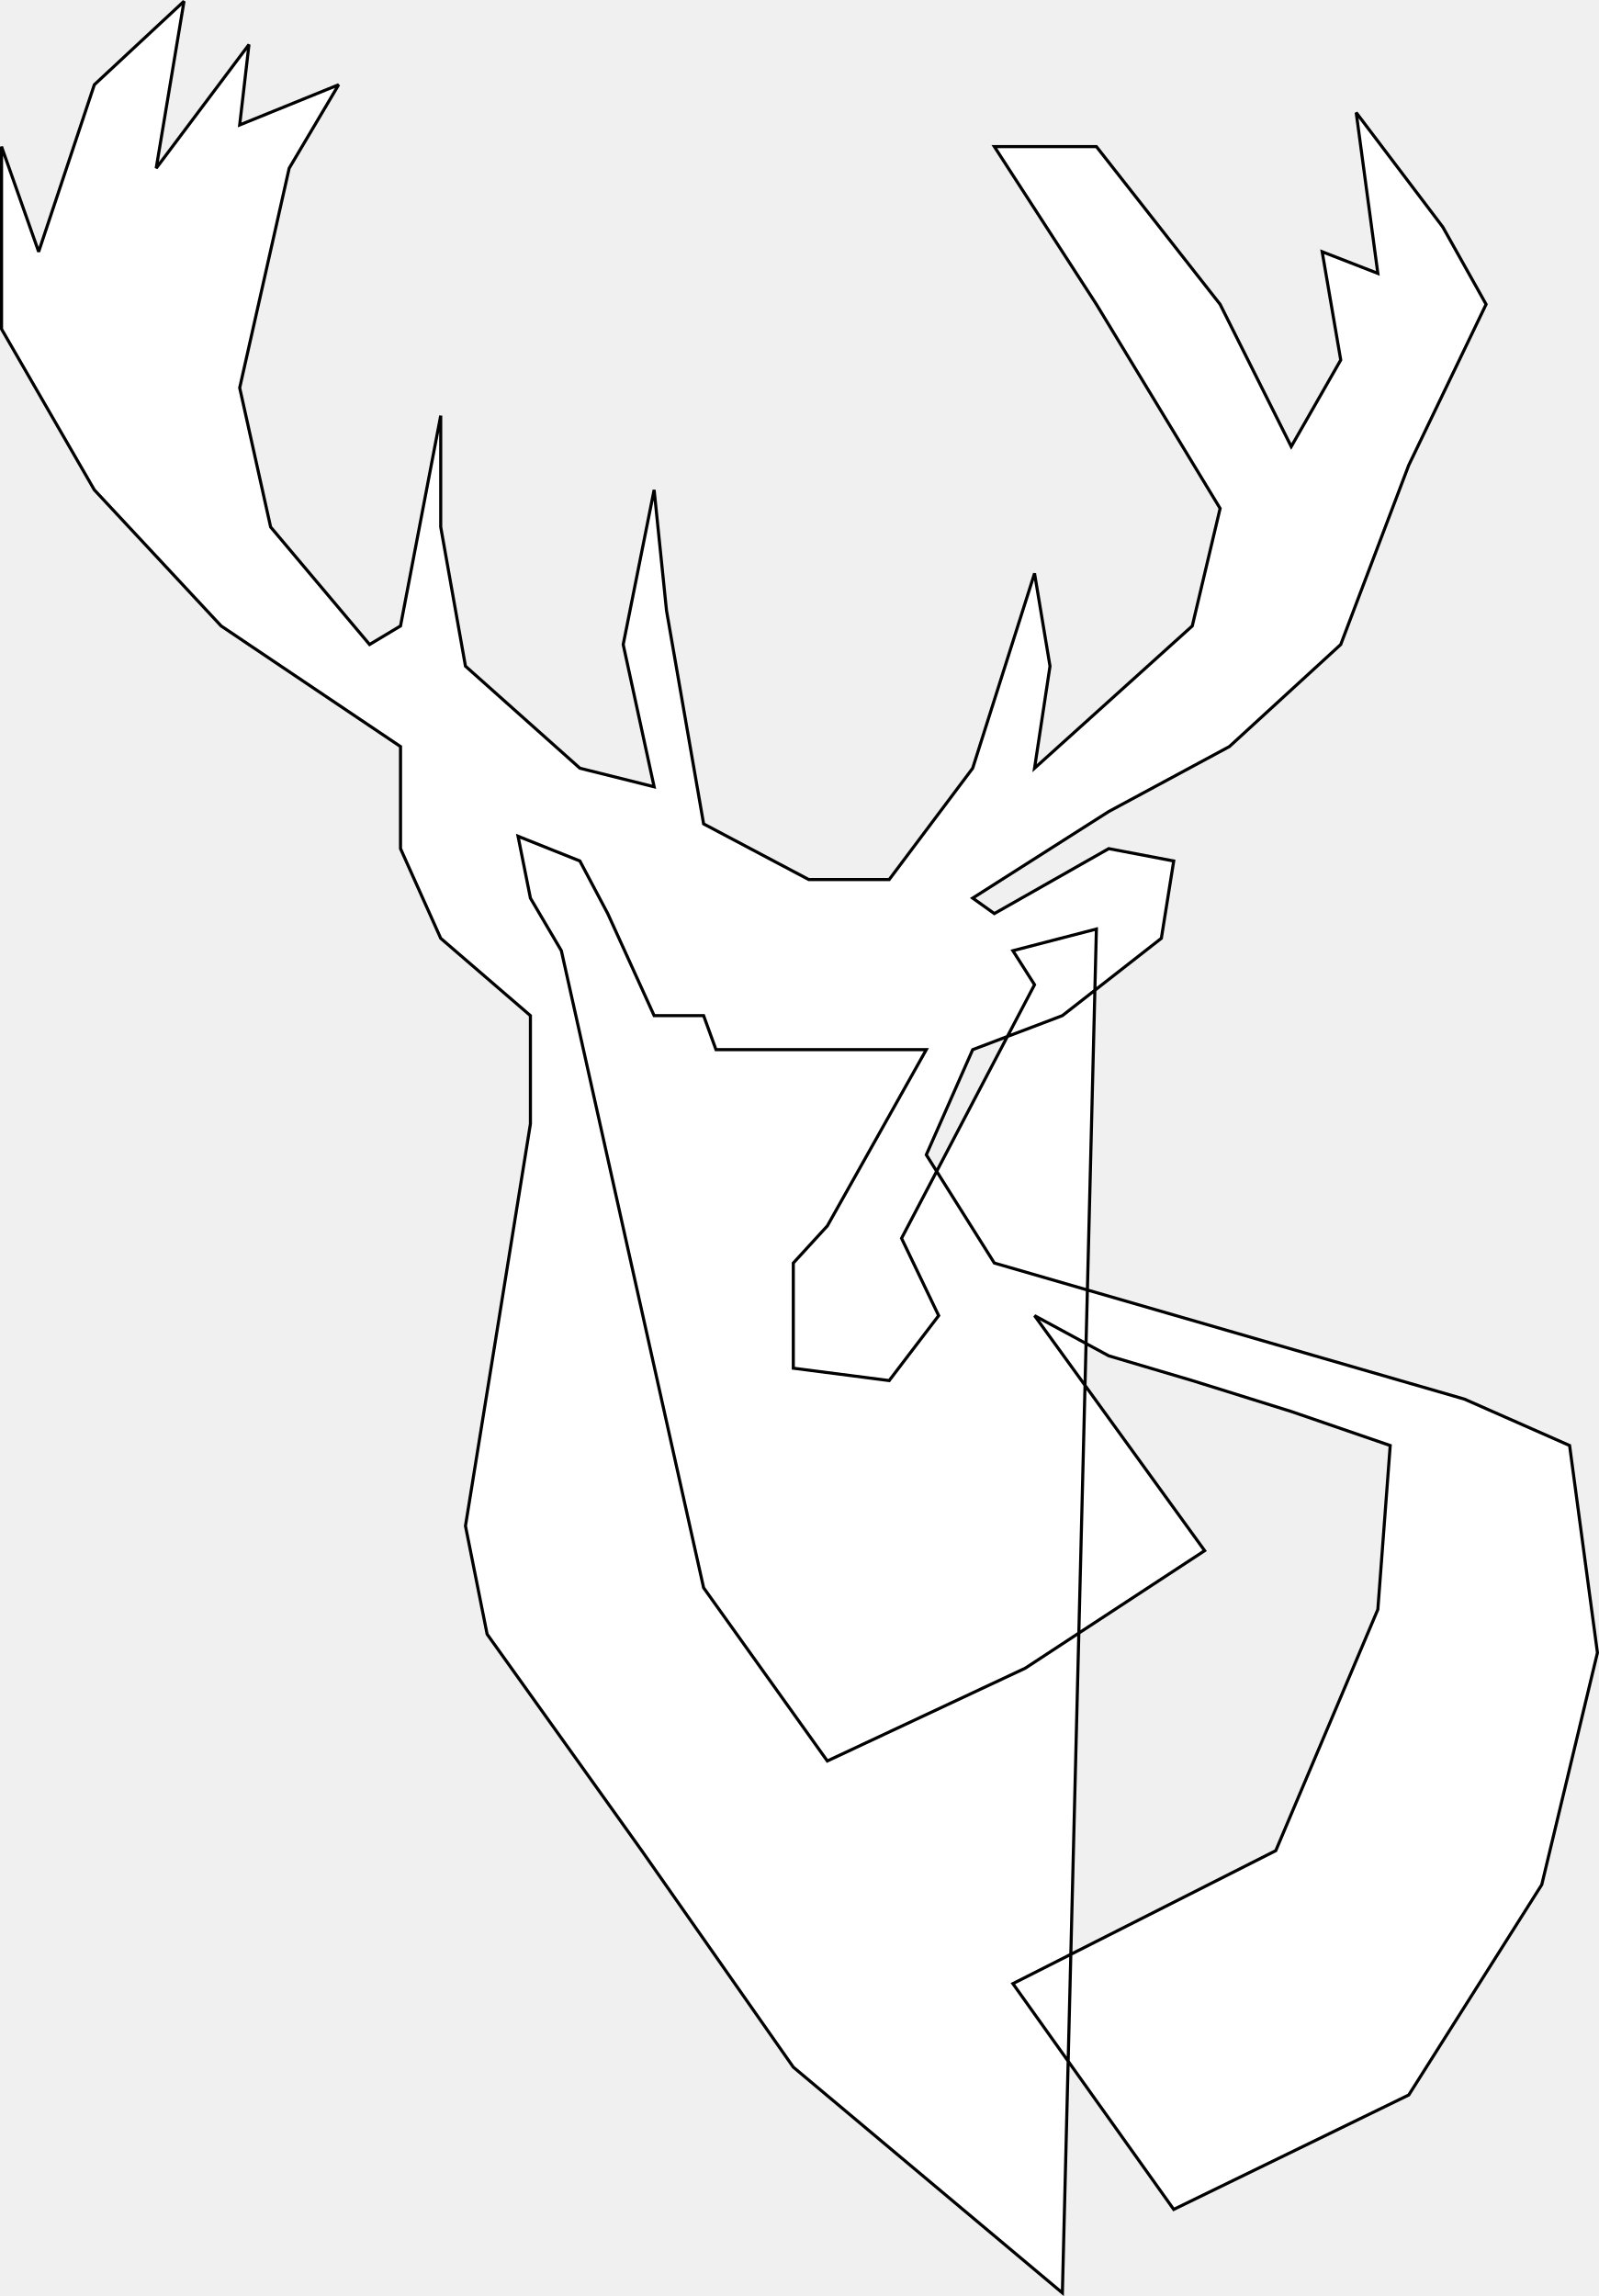
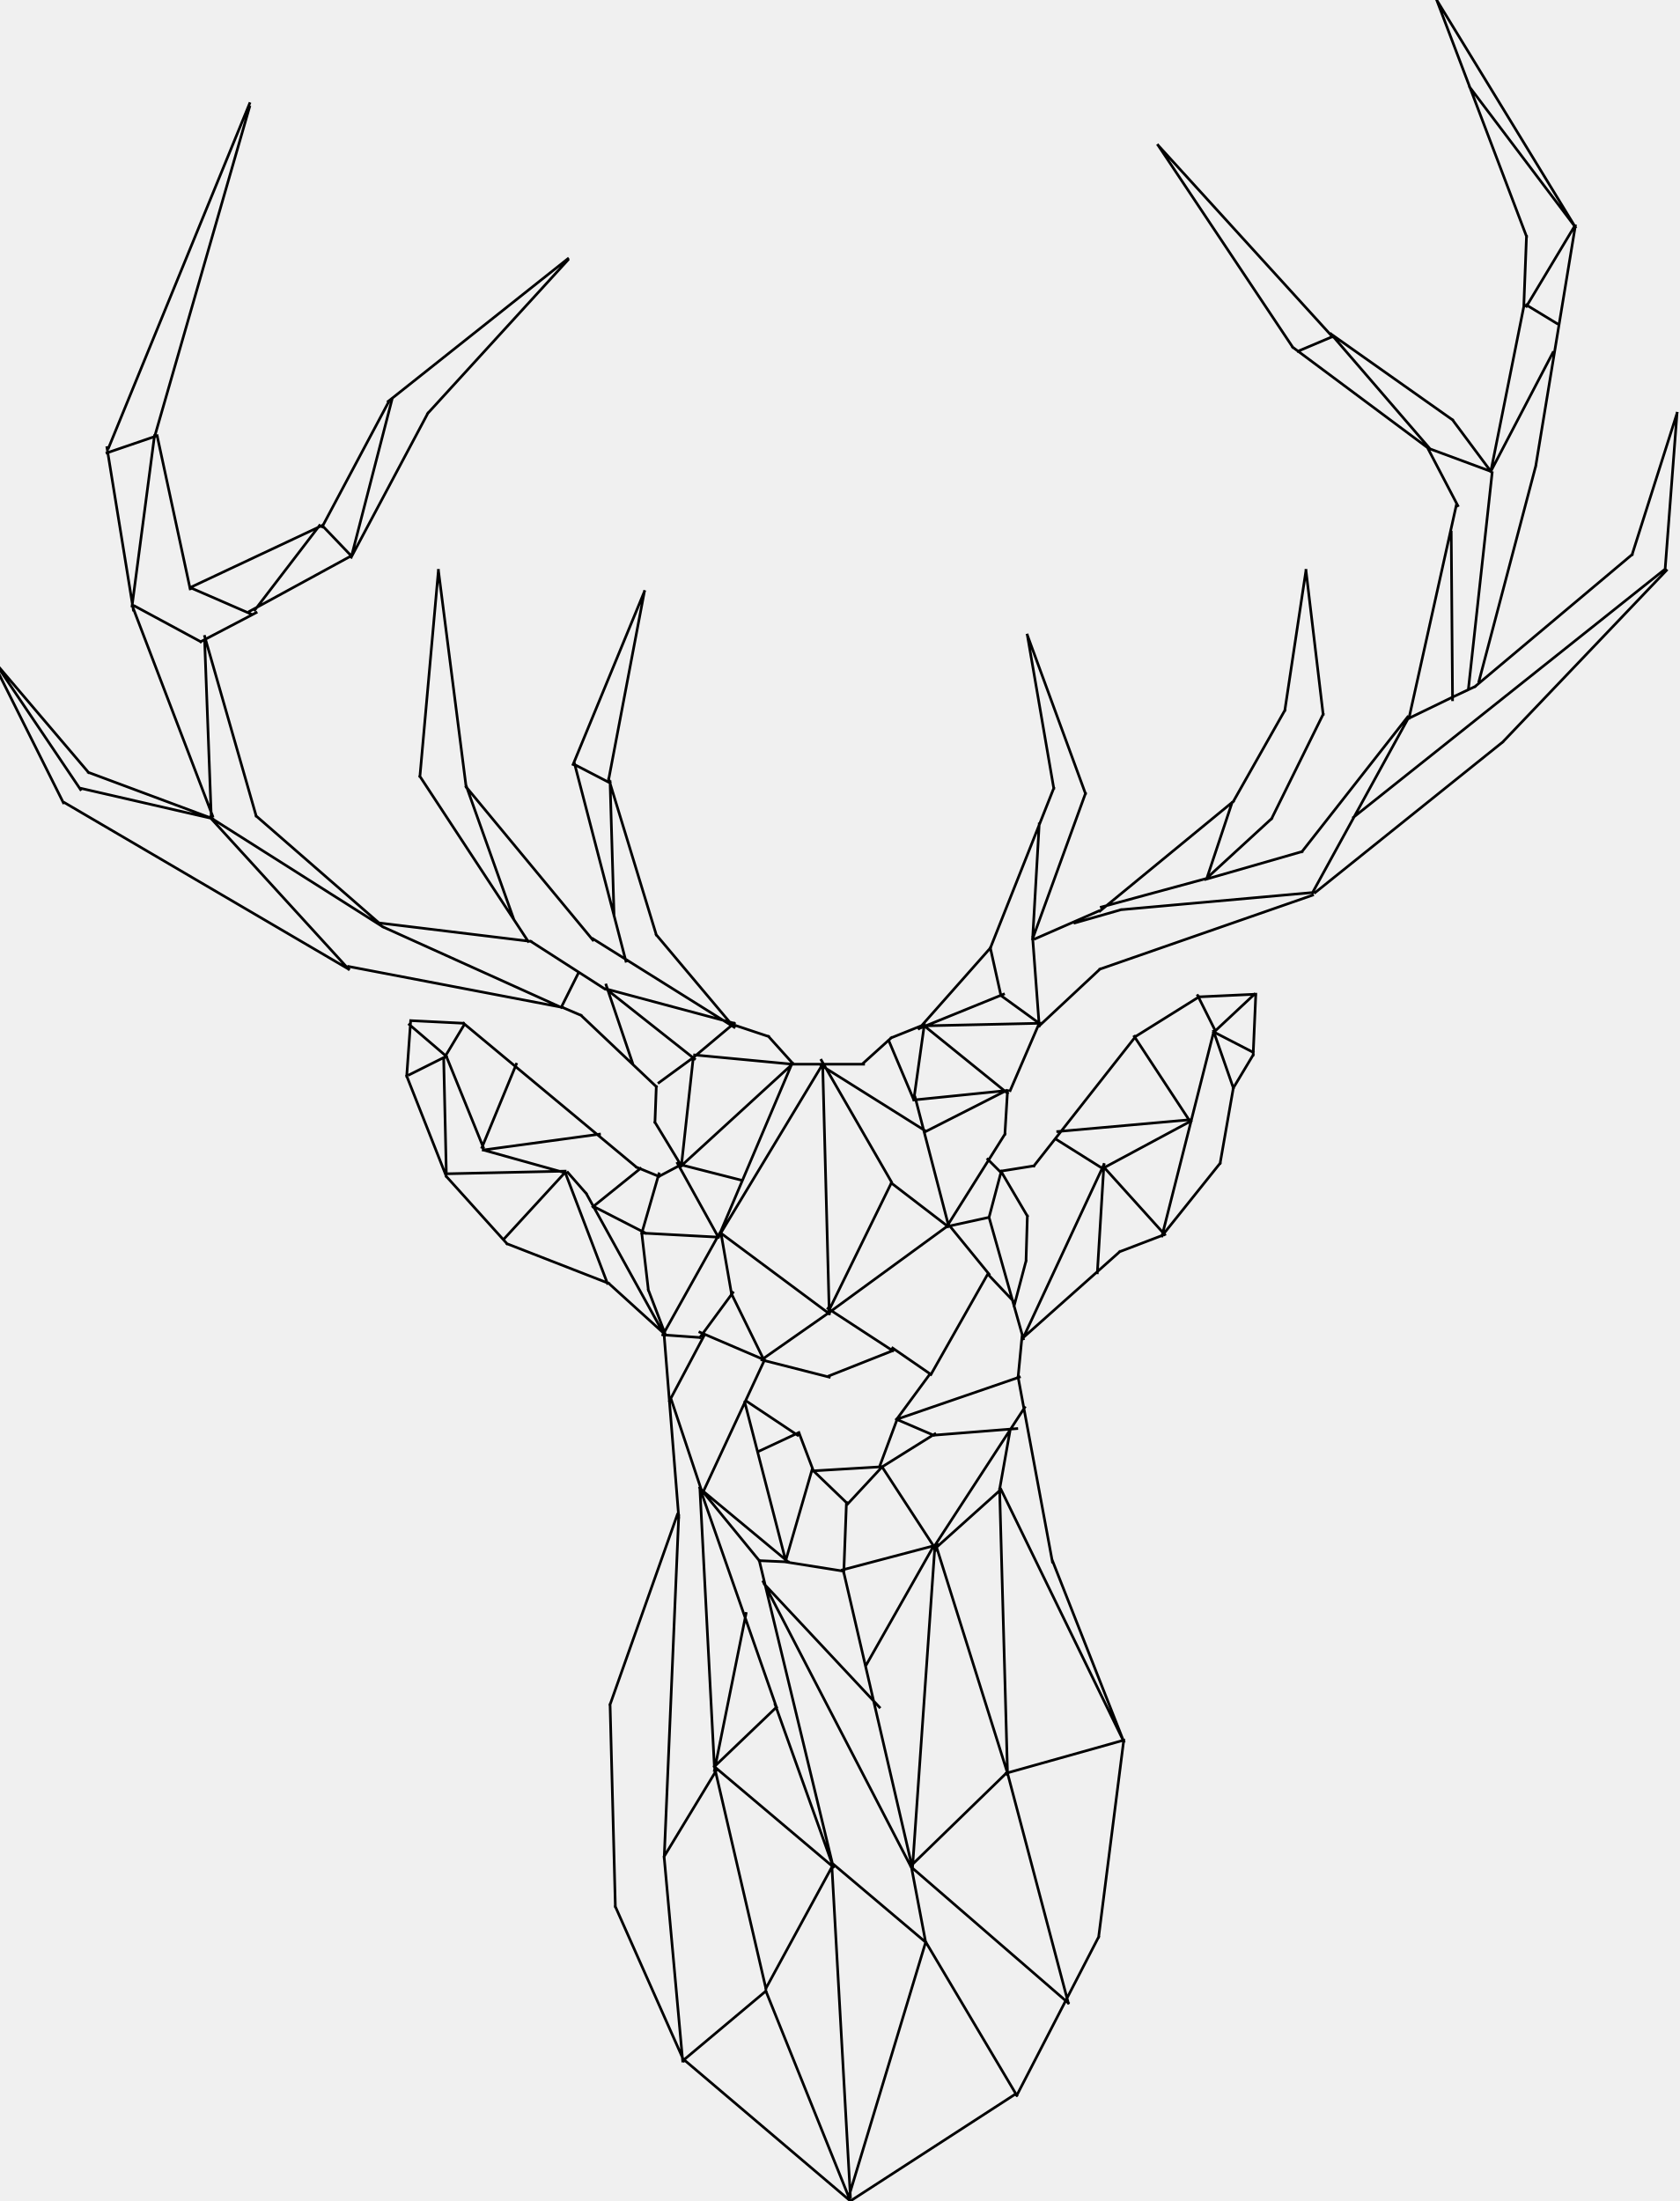
- <svg xmlns="http://www.w3.org/2000/svg" width="517" height="742.4" viewBox="0 0 517 742.4">
-   <path d="M489,780l-87-73-49-70-50-70-7-35,11-68,10-62V367l-29-25-13-29V280l-58-39-41-44-30-52V86l12,34,18-54,29-27-9,54,30-40-3,26,32-13L239,93l-16,71,10,45,32,38,10-6,13-68v36l8,45,37,33,24,6-10-46,10-50,4,39,12,69,34,18h26l27-36,20-63,5,30-5,33,51-46,9-38-40-66L467,86h33l40,51,23,46,16-28-6-35,18,7-7-52,28,37,14,25-25,52-22,58-36,33-39,21-44,28,7,5,37-21,21,4-4,25-32,25-29,11-15,34,22,35,76,22,76,22,34,15,9,67-18,75-43,68-76,37-52-73,85-43,33-78,4-53-32-11-32-10-27-8-24-13,55,76-58,38-64,30-40-56L327,346l-10-17-4-20,20,8,9,17,15,33h16l4,11h68l-32,57-11,12v34l31,4,16-21-12-25,43-82-7-11,27-7Z" transform="translate(-145.5 -38.6)" fill="#fff" />
-   <path d="M489,780l-87-73-49-70-50-70-7-35,11-68,10-62V367l-29-25-13-29V280l-58-39-41-44-30-52V86l12,34,18-54,29-27-9,54,30-40-3,26,32-13L239,93l-16,71,10,45,32,38,10-6,13-68v36l8,45,37,33,24,6-10-46,10-50,4,39,12,69,34,18h26l27-36,20-63,5,30-5,33,51-46,9-38-40-66L467,86h33l40,51,23,46,16-28-6-35,18,7-7-52,28,37,14,25-25,52-22,58-36,33-39,21-44,28,7,5,37-21,21,4-4,25-32,25-29,11-15,34,22,35,76,22,76,22,34,15,9,67-18,75-43,68-76,37-52-73,85-43,33-78,4-53-32-11-32-10-27-8-24-13,55,76-58,38-64,30-40-56L327,346l-10-17-4-20,20,8,9,17,15,33h16l4,11h68l-32,57-11,12v34l31,4,16-21-12-25,43-82-7-11,27-7Z" transform="translate(-145.5 -38.6)" fill="none" stroke="#000" stroke-linecap="square" stroke-miterlimit="3" />
+ <svg xmlns="http://www.w3.org/2000/svg" style="isolation:isolate" viewBox="0 0 636 833.5" width="636" height="833.5">
+   <defs>
+     <clipPath id="_clipPath_ufUKWNh03Q0ow8cg9bS2G9dNbT4C2wP3">
+       <rect width="636" height="833.5" />
+     </clipPath>
+   </defs>
+   <g clip-path="url(#_clipPath_ufUKWNh03Q0ow8cg9bS2G9dNbT4C2wP3)">
+     <path d=" M 94.503 39.224 L 41.087 169.658 M 40.5 169.5 L 50.5 231 M 50.5 230.5 L 80.5 309 M 94.5 40.5 L 58.5 165.5 M 40.5 171.5 L 59.5 165 M 59.5 165 L 72 223 M 58.5 165 L 50 229.5 M 72 222.5 L 95 232.5 M 72 222.5 L 122 199 M 122 199.5 L 147 152.5 M 147 152 L 215 98 M 215 98.5 L 162 156.5 M 162 156.5 L 133 211 M 133 211 L 148.5 151 M 122 199 L 133 210.5 M 133 210.5 L 94.5 231.5 M 96.5 231 L 121 199 M 97 232 L 76 243 M 76 243 L 51 229.5 M 77.5 243 L 80 309.5 M -1 254 L 24 304 M -0.5 253 L 30.5 299 M 30.5 298.5 L 80.5 310 M 80.5 310 L 33.5 292.5 M 33.5 292.5 L -0.5 252.5 M 24.5 304 L 132 367 M 132 367 L 79.5 309.5 M 79.5 309.5 L 145 351 M 145 351 L 212.5 381.5 M 212.5 381.5 L 219 368.5 M 229 374.5 L 201 356.5 M 201 356.5 L 143.5 349.5 M 143.5 349.5 L 97 309 M 97 309 L 77.5 241 M 132 366 L 213 381.5 M 213 381.5 L 220 384.5 M 220 384.5 L 248.5 411.5 M 248.5 411.5 L 248 425 M 248 425 L 258 441.5 M 258 441.5 L 262.5 400.5 M 262.5 400.5 L 249.5 410 M 262.5 400.5 L 278 387.5 M 278 387.5 L 229.5 374.5 M 229.5 374.5 L 263 401 M 229.5 373 L 239.5 402.5 M 200 356.5 L 159 294 M 159 294 L 166 216 M 166 216 L 176.5 298 M 176.5 298 L 224.5 356 M 224.5 355.5 L 278 389 M 176.5 297.5 L 194.5 348 M 217.5 289 L 237 364 M 217 289.5 L 244 224 M 244 224 L 230.5 295 M 230.5 295 L 248.5 354 M 248.5 354 L 277.5 388.5 M 217.5 289.5 L 231 296.5 M 231 296 L 232.5 346.5 M 258.5 441 L 300 403 M 300 403 L 263 399.5 M 300 402.5 L 291 392.5 M 291 392.5 L 277.5 388 M 258 441 L 249.5 445.5 M 249.5 445.5 L 241 442 M 241 442 L 175.5 387.5 M 175.5 387.5 L 155.5 386.5 M 155.5 386.5 L 154 407.5 M 154 407.5 L 169 445.5 M 169 445.5 L 192 471 M 192 471 L 230.5 486 M 230.5 486 L 252 505.5 M 252 505.5 L 245.5 488.5 M 245.5 488.5 L 243 467 M 243 467 L 249.5 444.5 M 242.5 442.5 L 224.5 457 M 225 457 L 244.5 467 M 244 467 L 272 468.5 M 272 468.5 L 256.5 440.5 M 215 444 L 222 452 M 222 452 L 251 504.5 M 214 444 L 230 486 M 213.5 444.5 L 191 469 M 214 443.5 L 169 444.5 M 169 444.5 L 168 401 M 168 401 L 175.5 388.5 M 155 388 L 169 400 M 169 400 L 155 407 M 169 400 L 183 434.5 M 182.5 434.5 L 195.5 403 M 183 435.5 L 227 429.5 M 183 435.5 L 213.5 444 M 299.5 403 L 327 403 M 327 402.5 L 337.5 393 M 337.5 393 L 350 388 M 350 388 L 346 416.5 M 346 416.5 L 336.5 394 M 311.5 403 L 272 468.5 M 272 468.5 L 300 402.5 M 257.5 441 L 281 447 M 311.5 403 L 314 497.5 M 314 497.5 L 273 467 M 273 467 L 277 490 M 277 490 L 289 514.5 M 289 514.5 L 314 497 M 314 497 L 358.5 464.5 M 359 464.5 L 337.5 448 M 337.5 448 L 313.5 497 M 337.5 447.5 L 311 401.5 M 272.5 467 L 251 505.5 M 251 505.5 L 265 506.5 M 265 506.5 L 277.5 489.5 M 266.5 506 L 253.5 530.5 M 251.5 506 L 257 574.5 M 265 504.5 L 289.5 515 M 289.5 515 L 266 565.5 M 266 565.5 L 254 529.5 M 288.5 515 L 314 521.5 M 314 521 L 338 511.5 M 338 511.5 L 313.5 495.5 M 338 510.5 L 352.5 520.5 M 352.5 520.5 L 374 482.5 M 374.5 482.5 L 359 463.5 M 359 463.5 L 346.5 415.5 M 311 403.5 L 350 428 M 350.5 428.5 L 381 413 M 381 413 L 346.5 416.5 M 350 388.5 L 381.5 414 M 382.5 413 L 393.5 387.5 M 393.5 387.5 L 379 377 M 379 377 L 375 359 M 375 359 L 348 389.5 M 348 389.5 L 380 376.5 M 394 387.5 L 349 388.5 M 391 355 L 393.5 388.5 M 393.5 388.5 L 416.5 367 M 416.5 367 L 497 339 M 375 359 L 399 298.5 M 399 298.5 L 389 240.5 M 389 240.5 L 411 300.5 M 411 300.5 L 391 355.5 M 391 355.5 L 393.5 312 M 392 355.5 L 416 345 M 416.5 345 L 467 303.5 M 467 303.5 L 486.5 269 M 486.5 269 L 494.5 216 M 494.5 216 L 501 270.5 M 501 270.5 L 481.5 310 M 481.5 310 L 457 332.5 M 457 332.5 L 466.5 304 M 457.5 332.5 L 417 343.5 M 407 349.5 L 424.5 344.5 M 424.5 344.5 L 497 338 M 497 338 L 533.5 271.5 M 512.5 309.5 L 630.5 215.5 M 630.5 215.5 L 635 156.5 M 635 156.5 L 618 210 M 618 210 L 558.5 260 M 558.5 260 L 550 264 M 550 264 L 533.5 272 M 533.5 272 L 551.5 191 M 552 191.5 L 540.5 169.5 M 540.5 169.5 L 489.5 131.5 M 489.5 131.5 L 438.5 55 M 438.5 55 L 504.5 127.5 M 504.5 127.5 L 491.5 133 M 504 126.5 L 541.5 170 M 541.5 170 L 564.5 178.5 M 564.5 178.5 L 550 159 M 550 159 L 504 126.5 M 565 179 L 556 261 M 549.5 201.5 L 550 265 M 560 258 L 581.5 176.5 M 581.5 176.5 L 596.5 85.5 M 596.5 86 L 544 0 M 544 0 L 578 89.5 M 578 89.5 L 577 115.5 M 577 116 L 564.5 178.5 M 564.5 178.5 L 588 133.5 M 589.5 122.5 L 578 115.5 M 578 116 L 596 86 M 596.5 86 L 556.5 33 M 498 338 L 569 281 M 569 281 L 631 216 M 381.5 413 L 380.5 429.5 M 380.5 429.5 L 358.5 464.5 M 358.5 464.5 L 374.5 461 M 374.5 461 L 379 444 M 379 444 L 374 439 M 379 443.5 L 391.5 441.5 M 391.5 441.5 L 430 392.5 M 430 392.5 L 454 377.5 M 454 377.5 L 475.5 376.5 M 475.5 376.5 L 474.5 399.5 M 474.5 399.5 L 467 412 M 467 412 L 462 440.5 M 462 440.5 L 440 468 M 440 468 L 459.5 391 M 459.5 391 L 475 376.5 M 460 391 L 474.5 398.5 M 459.5 390.5 L 467 412 M 460 390 L 453.5 377 M 450.5 424.5 L 429.5 392.5 M 451 424 L 400.5 428.5 M 451 424.5 L 417.5 442.5 M 417.5 442.5 L 400 431.5 M 418 442 L 441 467.5 M 441 467.5 L 424 474 M 424 474 L 387.5 506.5 M 387.5 506.5 L 418 441 M 418 441 L 415.5 482 M 379 443.5 L 389 460.5 M 389 460.5 L 388.5 477.5 M 388.5 477.5 L 384 494.5 M 374.5 461 L 387.5 507 M 374.5 483 L 383.5 492.5 M 387 506 L 385.5 521.5 M 385.5 521.5 L 398.5 591.5 M 386 521.5 L 339.5 537.5 M 339.5 537.5 L 352 520.5 M 533 271.5 L 493 322.5 M 493 322.5 L 456.5 333 M 339.5 537.5 L 353.5 543.5 M 353.5 543.5 L 385 541 M 388 533 L 353.5 586 M 382.5 541.5 L 378.5 564 M 378.5 564.5 L 354 586.5 M 379 564 L 425.5 659.5 M 425.5 659.5 L 398.5 591 M 339.5 538 L 333 555.5 M 333 555.5 L 308 557 M 308 557 L 321 569.5 M 321 569.5 L 334 555.5 M 334 555.5 L 354.5 587 M 334 555.5 L 354 543 M 308 557 L 302.5 542.5 M 302.5 542.5 L 287.5 549.5 M 282 531 L 297.5 591 M 297.5 591 L 307.5 556.5 M 302 543.5 L 282.5 530.5 M 266 564.5 L 298.5 591.5 M 298.5 591.5 L 287.5 591 M 287.5 591 L 265 563.5 M 265 563.5 L 270.5 669 M 270.5 669 L 294 646.5 M 294 646.5 L 265 563.5 M 282.5 611 L 270.5 670.5 M 287.5 591 L 315.5 707 M 315.5 707 L 293.5 645.5 M 315.5 707 L 270.5 669 M 270.5 669 L 290 753 M 290 753 L 315 707 M 315 707 L 322 832 M 321.5 831.5 L 350.5 735.5 M 350.5 735.5 L 315 705.5 M 350.5 735.5 L 345 706.5 M 345 706.5 L 381 671.5 M 381 671.5 L 425.5 659 M 381.5 672 L 378.5 564 M 354.5 585.5 L 381.5 671.5 M 354 585.5 L 345.5 707.5 M 345.5 707.5 L 319.5 595.5 M 319.5 595.5 L 320.5 569 M 319 594.5 L 355 585 M 319.5 595 L 297.5 591.5 M 289.5 600 L 333 646.5 M 289 599 L 345.5 708 M 345 707 L 404.5 758.5 M 404.5 758.5 L 381.5 671.5 M 425.5 659 L 416 733.5 M 416 733.5 L 385 793.5 M 385 793.5 L 350 734.5 M 384.5 793 L 322 833.5 M 322 833.5 L 259 780 M 259 780 L 290 754 M 290 754 L 322 833.5 M 258.5 780.5 L 251.5 703.5 M 251.5 703.5 L 257 574 M 251.5 703 L 271.5 670 M 256.5 573.5 L 231 645.5 M 231 645.5 L 233 722 M 233 722 L 259 780.5 M 328 630.5 L 353.5 585.5" fill-rule="evenodd" fill="none" vector-effect="non-scaling-stroke" stroke-width="1" stroke="rgb(0,0,0)" stroke-linejoin="miter" stroke-linecap="square" stroke-miterlimit="3" />
+   </g>
</svg>
